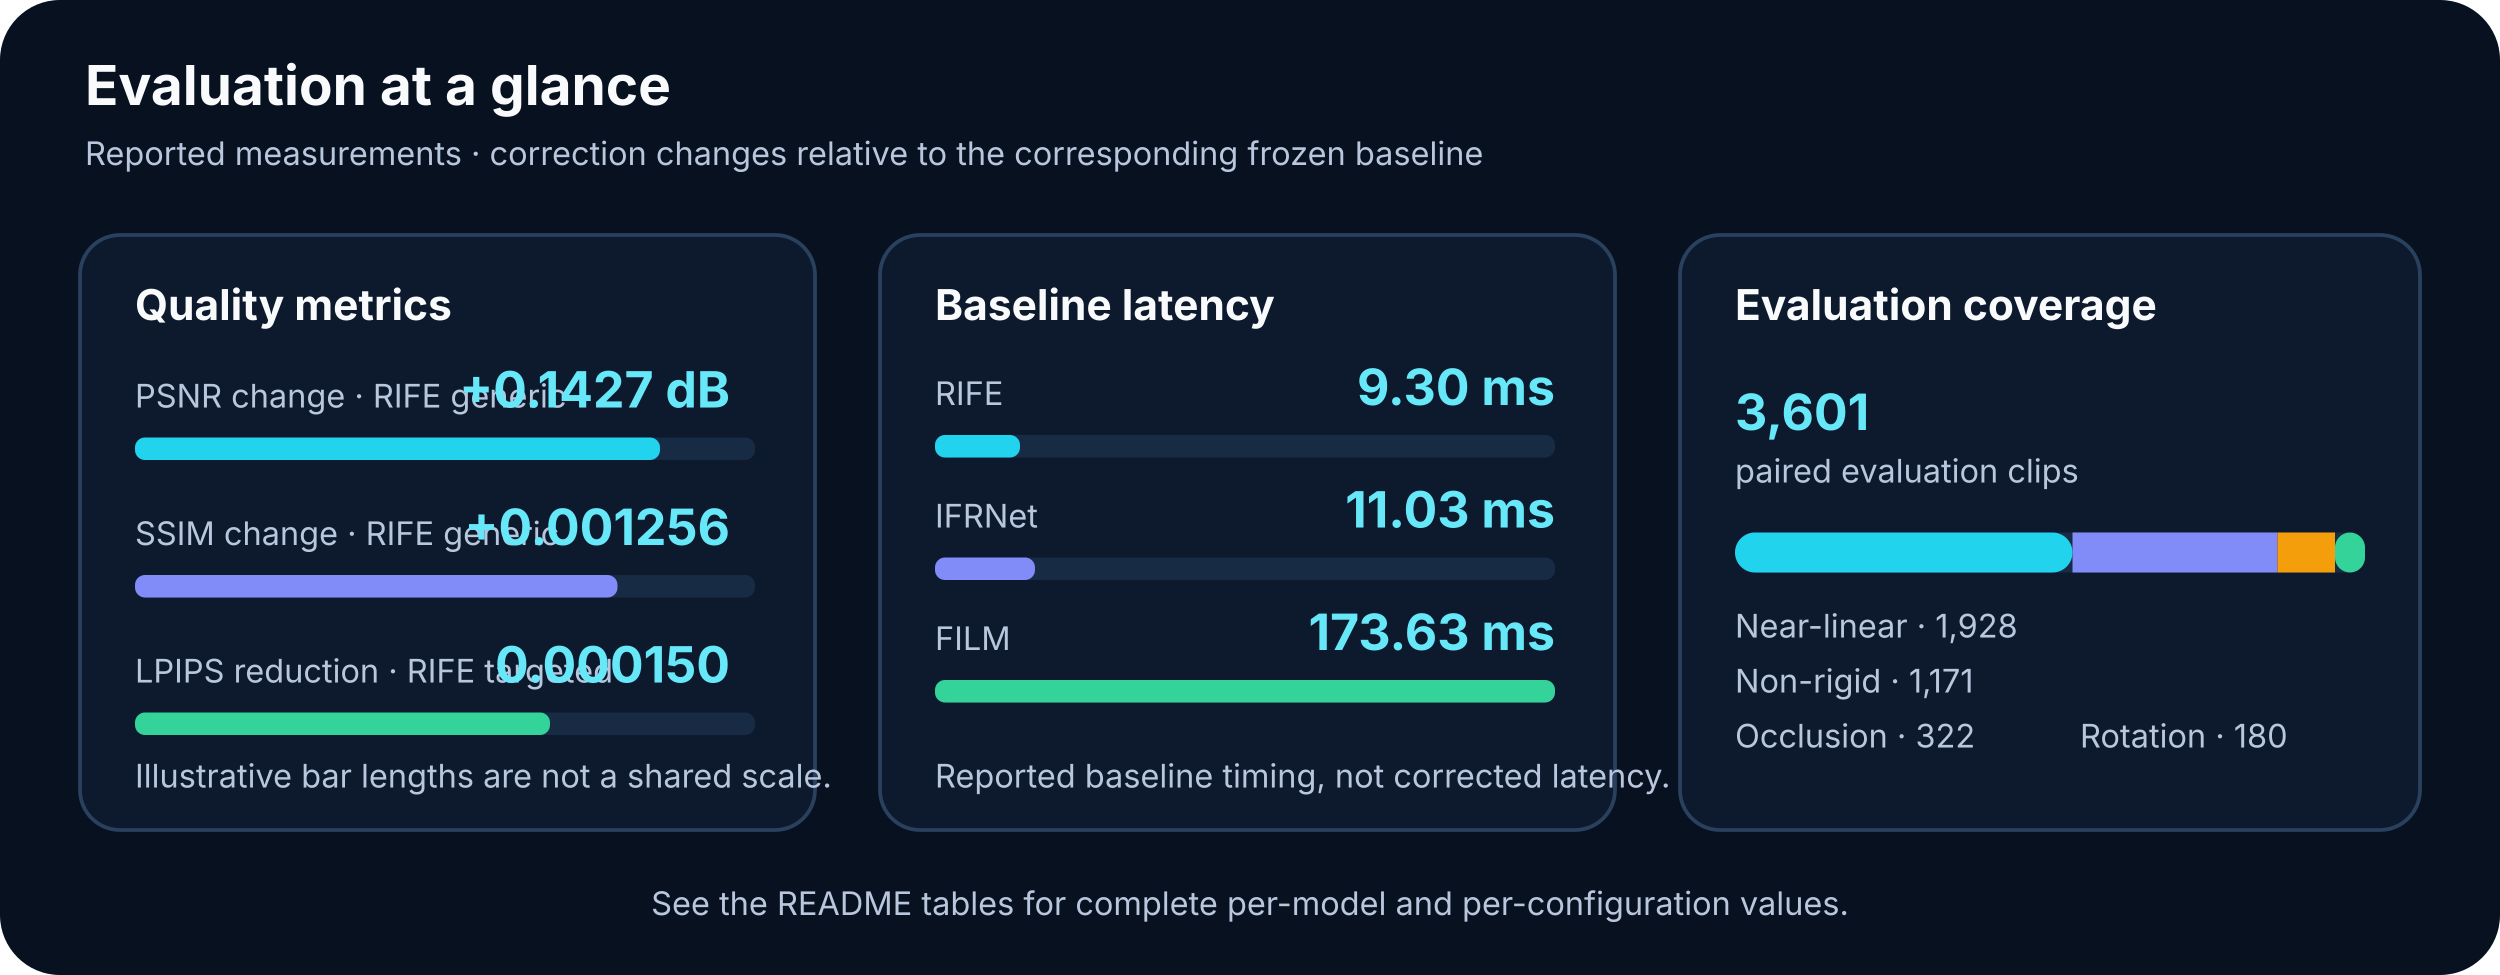
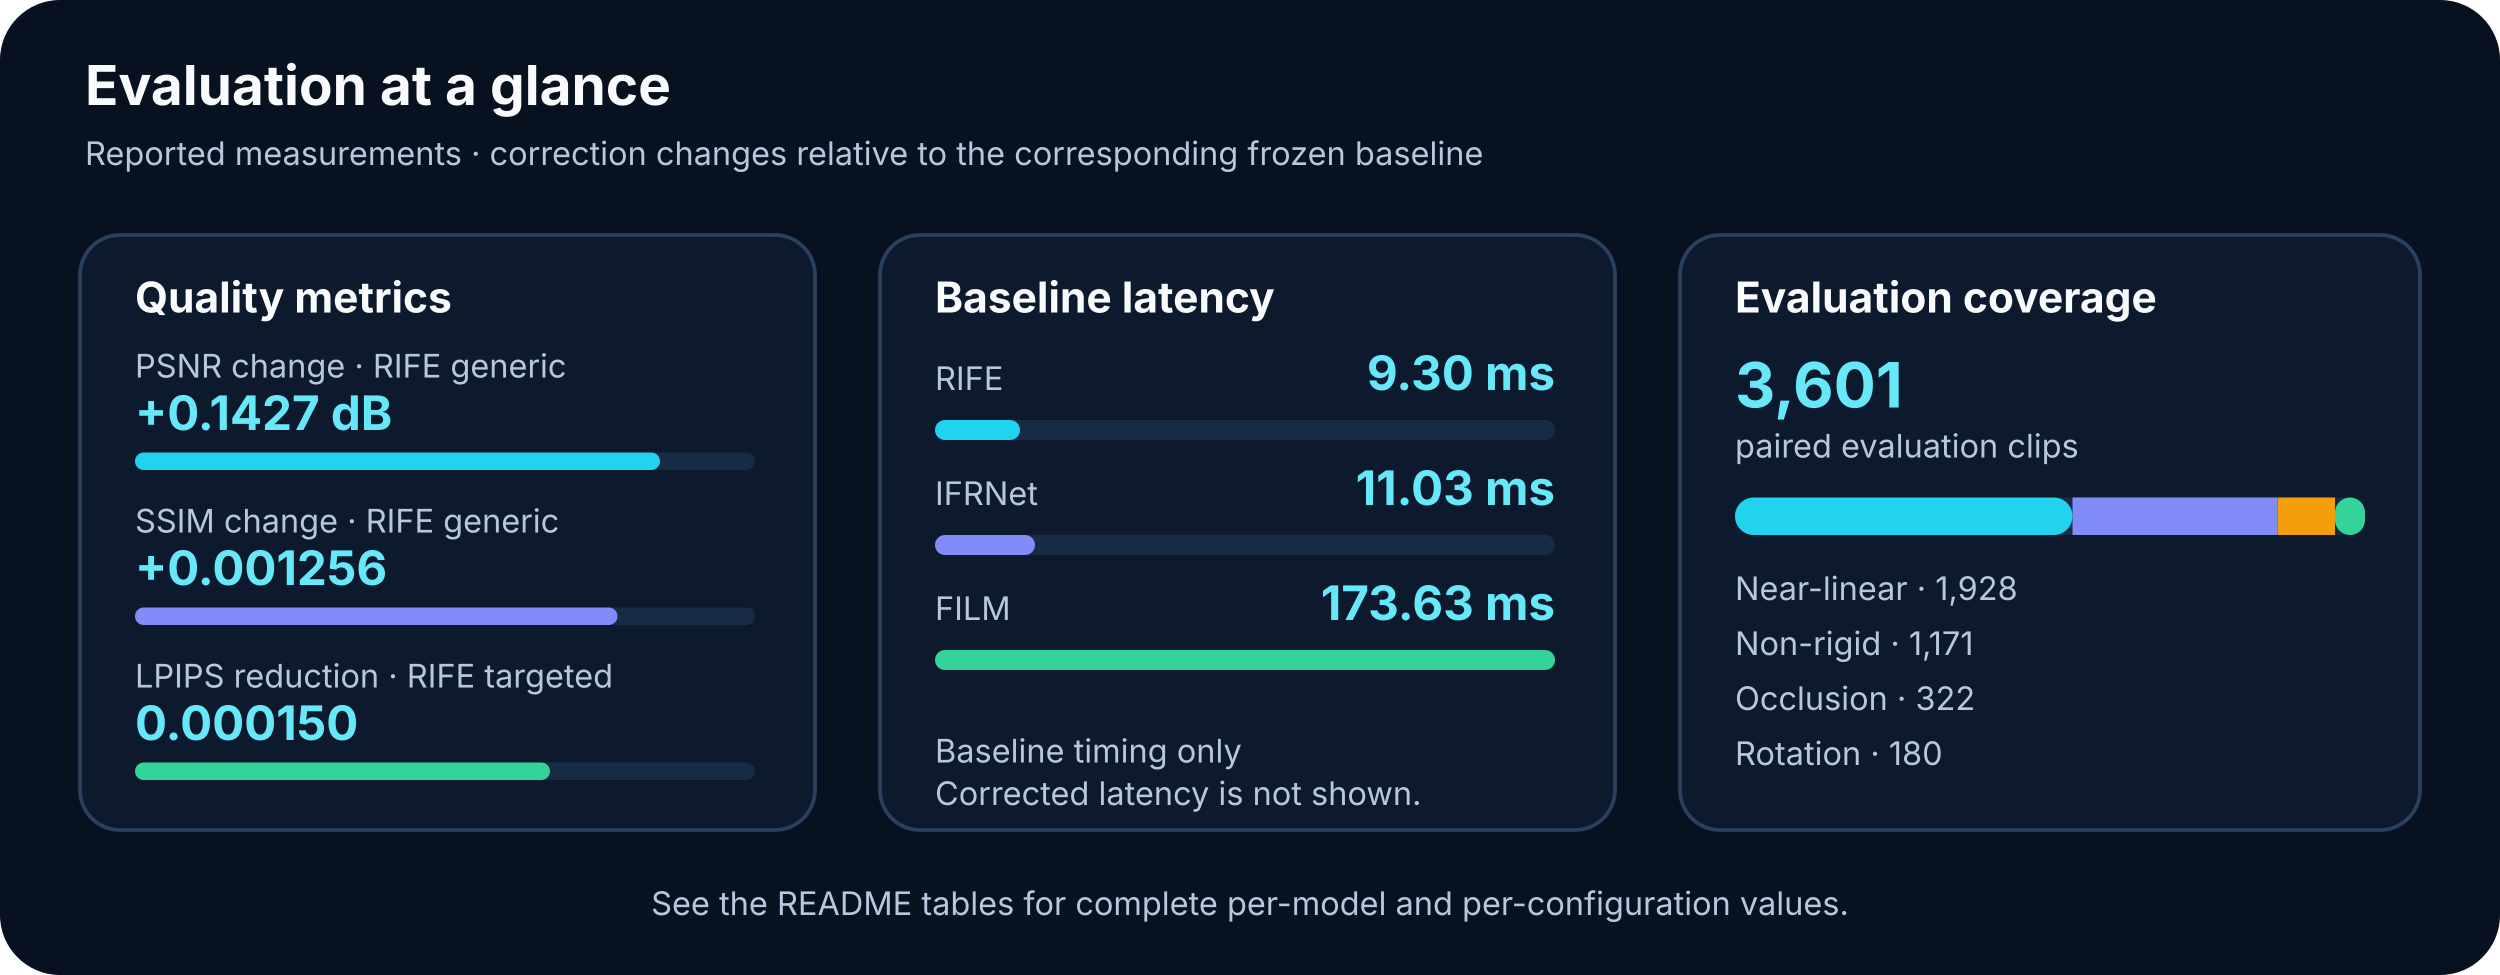
<svg xmlns="http://www.w3.org/2000/svg" width="1000" height="390" viewBox="0 0 1000 390" role="img" aria-labelledby="t d">
  <style>
- text{font-family:Inter,Arial,sans-serif}.title{font-size:22px;font-weight:700;fill:#f8fafc}.sub{font-size:13px;fill:#b8c7dd}.metric{font-size:17px;font-weight:700;fill:#f8fafc}.number{font-size:20px;font-weight:750;fill:#67e8f9}.panel{fill:#0d1a2d;stroke:#29415f;stroke-width:1.5}.bar{animation:grow 2.8s ease-in-out infinite;transform-box:fill-box;transform-origin:left}.pulse{animation:pulse 2.5s ease-in-out infinite}@keyframes grow{0%,100%{transform:scaleX(.72)}50%{transform:scaleX(1)}}@keyframes pulse{0%,100%{opacity:.75}50%{opacity:1}}@media(prefers-reduced-motion:reduce){.bar,.pulse{animation:none}}
+ text{font-family:Inter,Arial,sans-serif}
+ .title{font-size:22px;font-weight:700;fill:#f8fafc}
+ .sub{font-size:13px;fill:#b8c7dd}
+ .metric{font-size:17px;font-weight:700;fill:#f8fafc}
+ .number{font-size:19px;font-weight:750;fill:#67e8f9}
+ .panel{fill:#0d1a2d;stroke:#29415f;stroke-width:1.5}
+ .bar{animation:grow 2.8s ease-in-out infinite;transform-box:fill-box;transform-origin:left}
+ @keyframes grow{0%,100%{transform:scaleX(.78)}50%{transform:scaleX(1)}}
+ @media(prefers-reduced-motion:reduce){.bar{animation:none}}
</style>
  <rect width="1000" height="390" rx="24" fill="#08111f" />
  <text x="34" y="42" class="title">Evaluation at a glance</text>
  <text x="34" y="66" class="sub">Reported measurements · correction changes relative to the corresponding frozen baseline</text>
  <g transform="translate(32 94)">
    <rect width="294" height="238" rx="16" class="panel" />
-     <text x="22" y="34" class="metric">Quality metrics</text>
-     <text x="22" y="69" class="sub">PSNR change · RIFE generic</text>
-     <text x="260" y="69" class="number" text-anchor="end">+0.1427 dB</text>
-     <rect x="22" y="81" width="248" height="9" rx="4" fill="#182b45" />
-     <rect x="22" y="81" width="210" height="9" rx="4" fill="#22d3ee" class="bar" />
-     <text x="22" y="124" class="sub">SSIM change · RIFE generic</text>
-     <text x="260" y="124" class="number" text-anchor="end">+0.001256</text>
-     <rect x="22" y="136" width="248" height="9" rx="4" fill="#182b45" />
-     <rect x="22" y="136" width="193" height="9" rx="4" fill="#818cf8" class="bar" style="animation-delay:.3s" />
-     <text x="22" y="179" class="sub">LPIPS reduction · RIFE targeted</text>
-     <text x="260" y="179" class="number" text-anchor="end">0.000150</text>
-     <rect x="22" y="191" width="248" height="9" rx="4" fill="#182b45" />
-     <rect x="22" y="191" width="166" height="9" rx="4" fill="#34d399" class="bar" style="animation-delay:.6s" />
-     <text x="22" y="221" class="sub">Illustrative bar lengths are not a shared scale.</text>
+     <text x="22" y="31" class="metric">Quality metrics</text>
+     <text x="22" y="57" class="sub">PSNR change · RIFE generic</text>
+     <text x="22" y="78" class="number">+0.1427 dB</text>
+     <rect x="22" y="87" width="248" height="7" rx="3.5" fill="#182b45" />
+     <rect x="22" y="87" width="210" height="7" rx="3.5" fill="#22d3ee" class="bar" />
+     <text x="22" y="119" class="sub">SSIM change · RIFE generic</text>
+     <text x="22" y="140" class="number">+0.001256</text>
+     <rect x="22" y="149" width="248" height="7" rx="3.5" fill="#182b45" />
+     <rect x="22" y="149" width="193" height="7" rx="3.5" fill="#818cf8" class="bar" style="animation-delay:.3s" />
+     <text x="22" y="181" class="sub">LPIPS reduction · RIFE targeted</text>
+     <text x="22" y="202" class="number">0.000150</text>
+     <rect x="22" y="211" width="248" height="7" rx="3.5" fill="#182b45" />
+     <rect x="22" y="211" width="166" height="7" rx="3.5" fill="#34d399" class="bar" style="animation-delay:.6s" />
  </g>
  <g transform="translate(352 94)">
    <rect width="294" height="238" rx="16" class="panel" />
-     <text x="22" y="34" class="metric">Baseline latency</text>
-     <text x="22" y="68" class="sub">RIFE</text>
-     <text x="270" y="68" class="number" text-anchor="end">9.30 ms</text>
-     <rect x="22" y="80" width="248" height="9" rx="4" fill="#182b45" />
-     <rect x="22" y="80" width="34" height="9" rx="4" fill="#22d3ee" class="bar" />
-     <text x="22" y="117" class="sub">IFRNet</text>
-     <text x="270" y="117" class="number" text-anchor="end">11.03 ms</text>
-     <rect x="22" y="129" width="248" height="9" rx="4" fill="#182b45" />
-     <rect x="22" y="129" width="40" height="9" rx="4" fill="#818cf8" class="bar" style="animation-delay:.3s" />
-     <text x="22" y="166" class="sub">FILM</text>
-     <text x="270" y="166" class="number" text-anchor="end">173.63 ms</text>
-     <rect x="22" y="178" width="248" height="9" rx="4" fill="#182b45" />
-     <rect x="22" y="178" width="248" height="9" rx="4" fill="#34d399" class="bar" style="animation-delay:.6s" />
-     <text x="22" y="221" class="sub">Reported baseline timing, not corrected latency.</text>
+     <text x="22" y="31" class="metric">Baseline latency</text>
+     <text x="22" y="62" class="sub">RIFE</text>
+     <text x="270" y="62" class="number" text-anchor="end">9.30 ms</text>
+     <rect x="22" y="74" width="248" height="8" rx="4" fill="#182b45" />
+     <rect x="22" y="74" width="34" height="8" rx="4" fill="#22d3ee" class="bar" />
+     <text x="22" y="108" class="sub">IFRNet</text>
+     <text x="270" y="108" class="number" text-anchor="end">11.03 ms</text>
+     <rect x="22" y="120" width="248" height="8" rx="4" fill="#182b45" />
+     <rect x="22" y="120" width="40" height="8" rx="4" fill="#818cf8" class="bar" style="animation-delay:.3s" />
+     <text x="22" y="154" class="sub">FILM</text>
+     <text x="270" y="154" class="number" text-anchor="end">173.63 ms</text>
+     <rect x="22" y="166" width="248" height="8" rx="4" fill="#182b45" />
+     <rect x="22" y="166" width="248" height="8" rx="4" fill="#34d399" class="bar" style="animation-delay:.6s" />
+     <text x="22" y="211" class="sub">Baseline timing only</text>
+     <text x="22" y="228" class="sub">Corrected latency is not shown.</text>
  </g>
  <g transform="translate(672 94)">
    <rect width="296" height="238" rx="16" class="panel" />
-     <text x="22" y="34" class="metric">Evaluation coverage</text>
-     <text x="22" y="78" class="number">3,601</text>
-     <text x="22" y="99" class="sub">paired evaluation clips</text>
-     <rect x="22" y="119" width="252" height="16" rx="8" fill="#182b45" />
-     <rect x="22" y="119" width="135" height="16" rx="8" fill="#22d3ee" />
-     <rect x="157" y="119" width="82" height="16" fill="#818cf8" />
-     <rect x="239" y="119" width="23" height="16" fill="#f59e0b" />
-     <rect x="262" y="119" width="12" height="16" rx="6" fill="#34d399" />
-     <text x="22" y="161" class="sub">Near-linear · 1,928</text>
-     <text x="22" y="183" class="sub">Non-rigid · 1,171</text>
-     <text x="22" y="205" class="sub">Occlusion · 322</text>
-     <text x="160" y="205" class="sub">Rotation · 180</text>
+     <text x="22" y="31" class="metric">Evaluation coverage</text>
+     <text x="22" y="69" class="number" style="font-size:25px">3,601</text>
+     <text x="22" y="89" class="sub">paired evaluation clips</text>
+     <rect x="22" y="105" width="252" height="15" rx="7.5" fill="#182b45" />
+     <rect x="22" y="105" width="135" height="15" rx="7.5" fill="#22d3ee" />
+     <rect x="157" y="105" width="82" height="15" fill="#818cf8" />
+     <rect x="239" y="105" width="23" height="15" fill="#f59e0b" />
+     <rect x="262" y="105" width="12" height="15" rx="6" fill="#34d399" />
+     <text x="22" y="146" class="sub">Near-linear · 1,928</text>
+     <text x="22" y="168" class="sub">Non-rigid · 1,171</text>
+     <text x="22" y="190" class="sub">Occlusion · 322</text>
+     <text x="22" y="212" class="sub">Rotation · 180</text>
  </g>
  <text x="500" y="366" class="sub" text-anchor="middle">See the README tables for complete per-model and per-configuration values.</text>
</svg>
